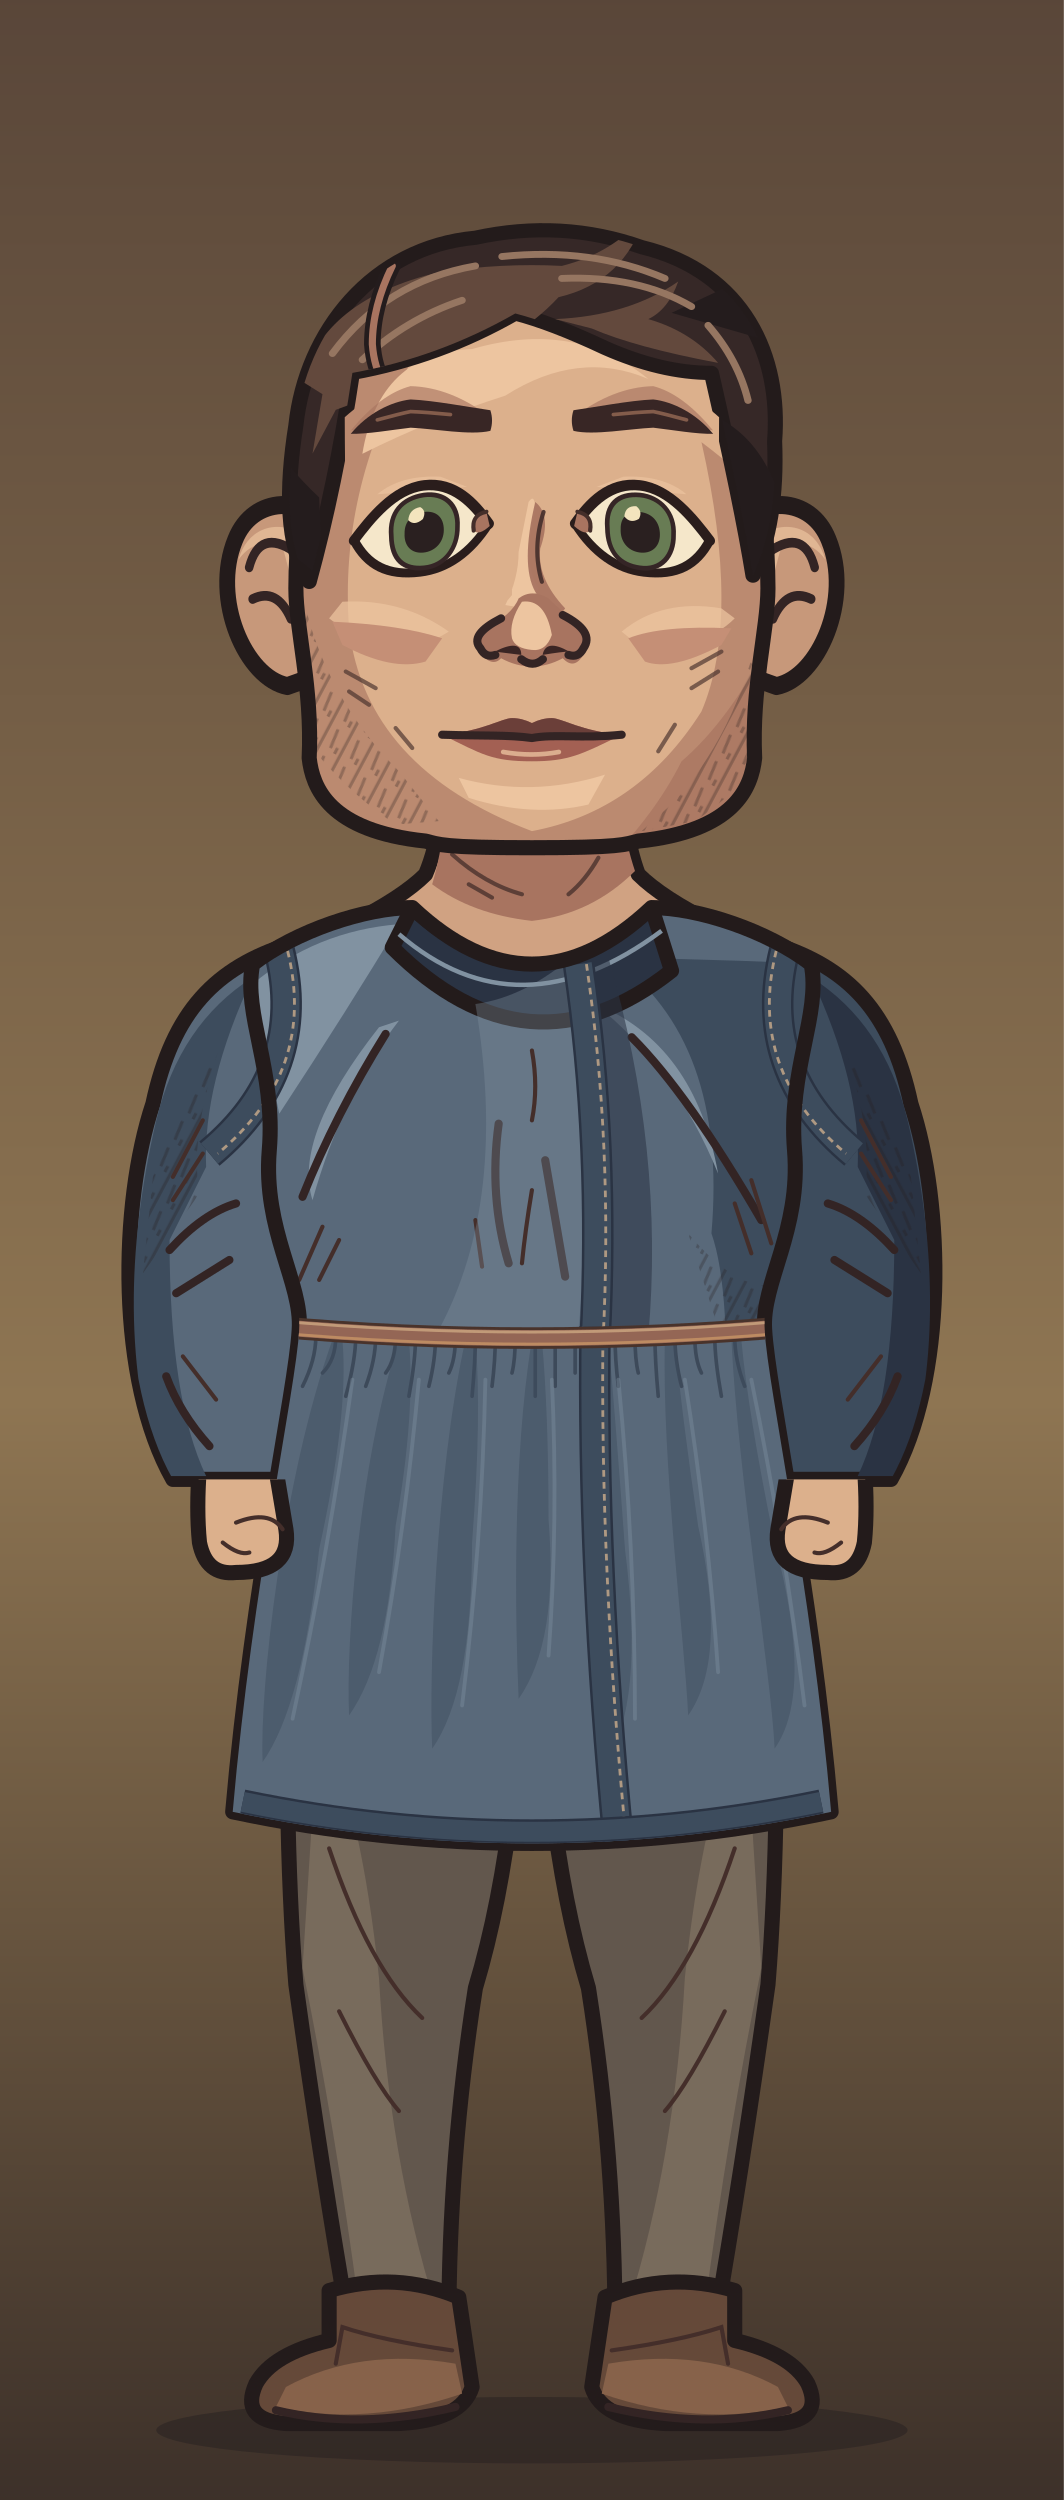
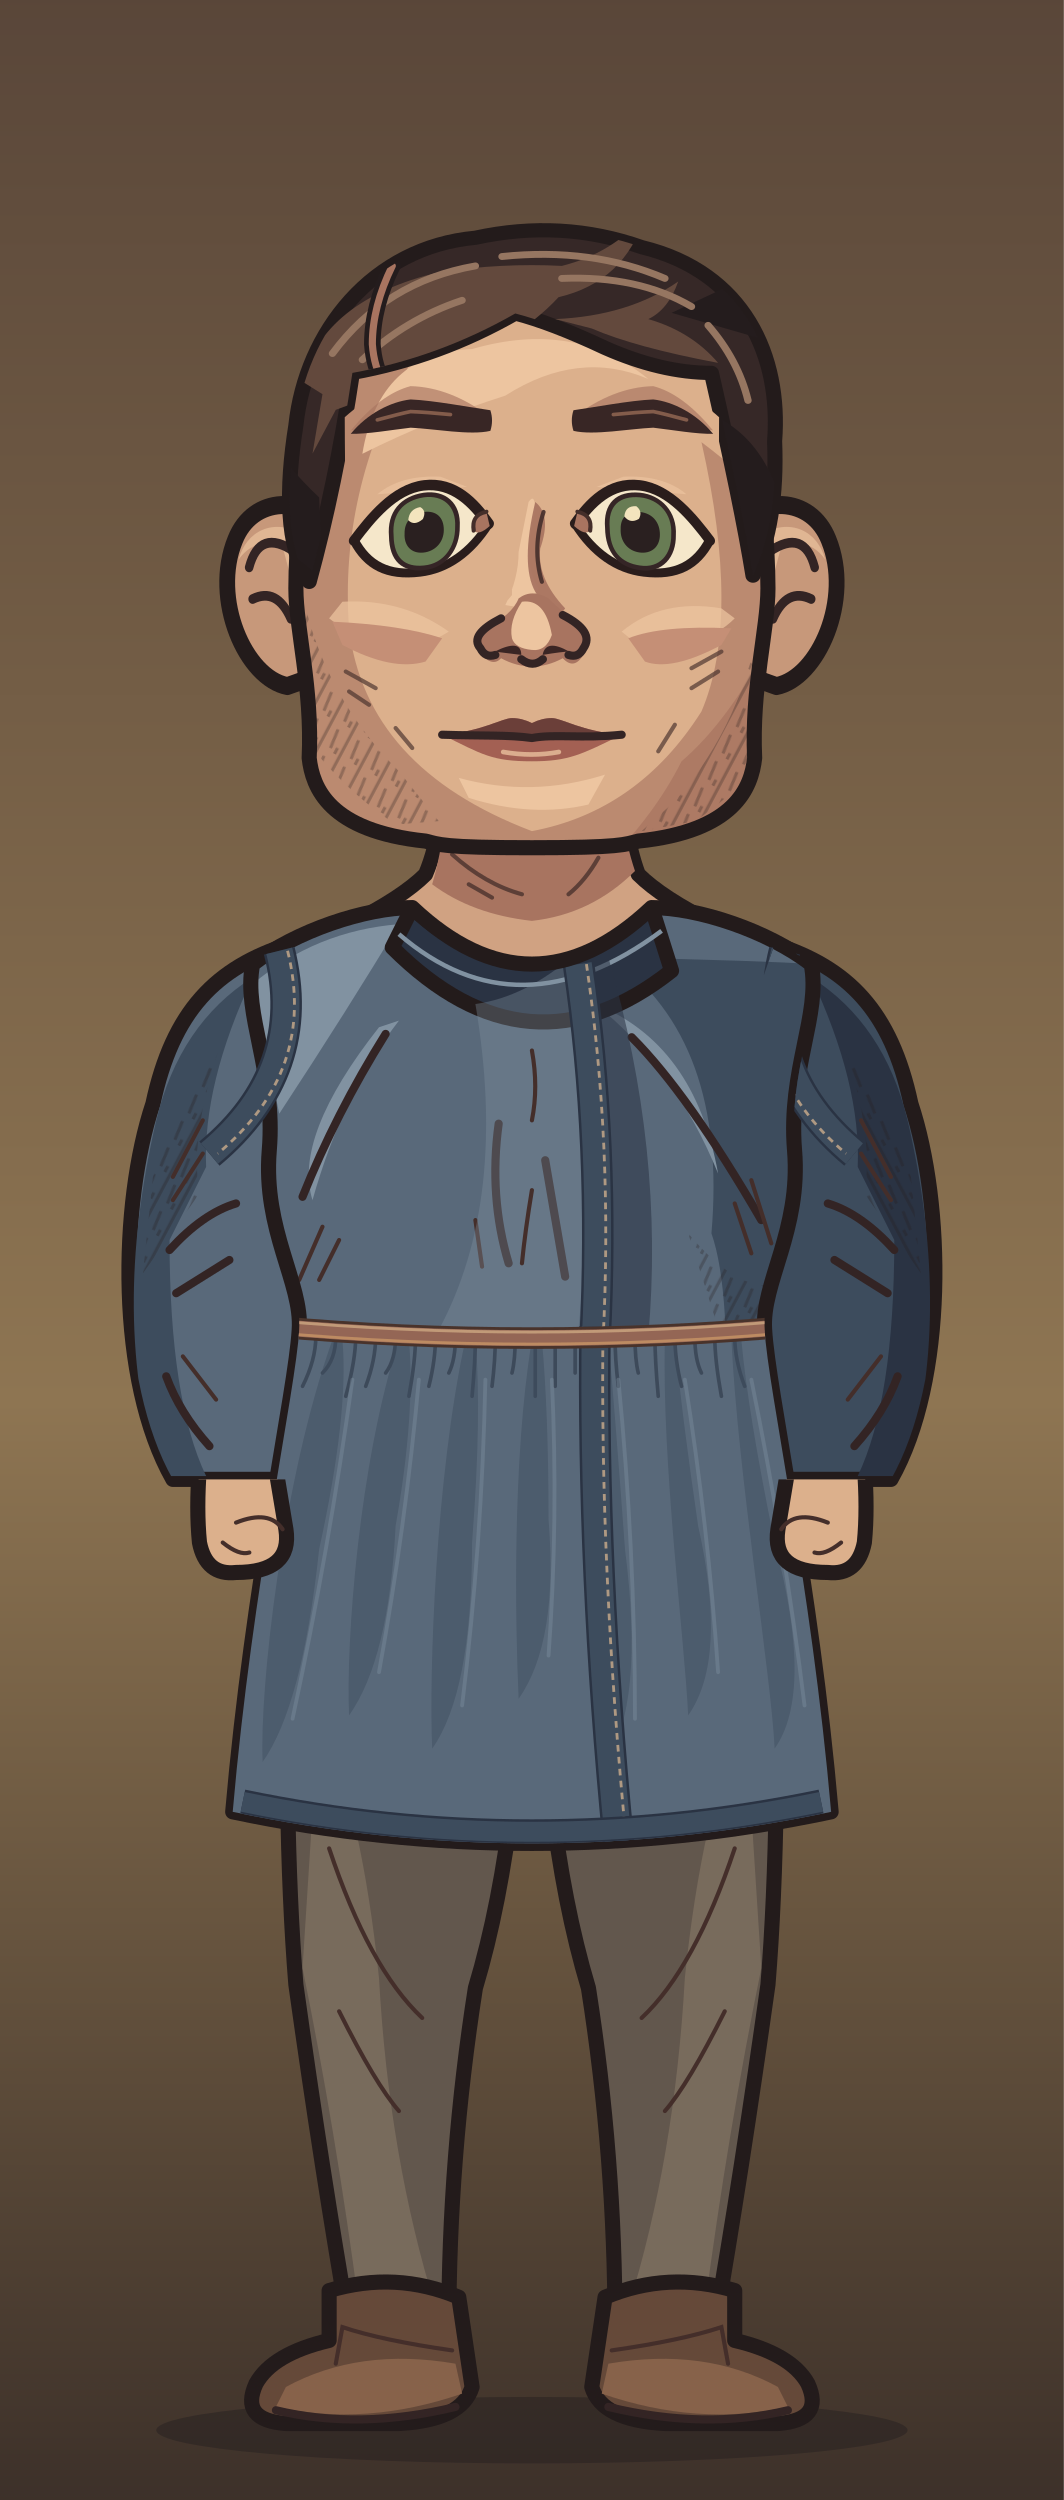
<svg xmlns="http://www.w3.org/2000/svg" xmlns:xlink="http://www.w3.org/1999/xlink" aria-labelledby="title" width="320" height="752" viewBox="0 0 320 752" role="img">
  <defs>
    <style>
      .edge {stroke:#231b1b;stroke-width:4.55;stroke-linecap:round;stroke-linejoin:round}
      .seam {fill:none;stroke:#332424;stroke-width:2.45;stroke-linecap:round;stroke-linejoin:round}
      .etch {fill:none;stroke:#442e2a;stroke-width:1.25;stroke-linecap:round}
      .hair-line {fill:none;stroke:#967661;stroke-width:1.45;stroke-linecap:round}
      .white {fill:#f5e7ca;stroke:#2a1d1c;stroke-width:2.65;stroke-linejoin:round}
      .label {fill:#efdfc1;font:600 20px Georgia,serif}
      .muted {fill:#b8aa96;font:13px 'Segoe UI',sans-serif}
      .section {fill:#dcbb8e;font:600 14px 'Segoe UI',sans-serif}
    </style>
    <linearGradient id="umber" x2="0" y2="1" gradientUnits="objectBoundingBox">
      <stop stop-color="#594639" />
      <stop offset=".56" stop-color="#8e7552" />
      <stop offset="1" stop-color="#3c3029" />
    </linearGradient>
    <linearGradient id="ash" x2="0" y2="1" gradientUnits="objectBoundingBox">
      <stop stop-color="#3b423d" />
      <stop offset=".56" stop-color="#7a7d67" />
      <stop offset="1" stop-color="#242b28" />
    </linearGradient>
    <linearGradient id="rose" x2="0" y2="1" gradientUnits="objectBoundingBox">
      <stop stop-color="#51404a" />
      <stop offset=".56" stop-color="#8a6972" />
      <stop offset="1" stop-color="#372c33" />
    </linearGradient>
    <pattern id="paper-grain" width="63" height="57" patternUnits="userSpaceOnUse">
      <path d="M1 16l2-1m21-4 5-2m16 7 6-1M12 32l3-1m16 11 4-1m20-14 4 1M4 51l5-1m41 0 9-2" fill="none" stroke="#231a1b" stroke-width=".85" opacity=".19" />
      <path d="M4 5l9-1m29 2 2-1M1 40l4-1m12 9 1-1m21-23 4-1m9 12 5-2" fill="none" stroke="#f0dbb5" stroke-width=".85" opacity=".23" />
      <path d="M16 19h.6m13-3h.7m28 6h.7m-39 15h.6m23 4h.6m-12 11h.7m29-39h.7" fill="none" stroke="#21191a" stroke-width="1.2" opacity=".28" stroke-linecap="round" />
    </pattern>
    <pattern id="ink-lines" width="7" height="9" patternUnits="userSpaceOnUse" patternTransform="rotate(28)">
      <path d="M1 -2V10m2.8-8 .6 6m1.9-1v5" stroke="#271d1d" stroke-width=".95" fill="none" opacity=".65" />
    </pattern>
    <radialGradient id="vignette" cx=".5" cy=".39" r=".72">
      <stop offset=".47" stop-color="#20191c" stop-opacity="0" />
      <stop offset="1" stop-color="#20191c" stop-opacity=".48" />
    </radialGradient>
    <g id="firs" fill="currentColor">
      <path d="M10 439Q15 379 12 300L9 220 15 146 15 54 19 80 21 147 28 230 25 326 29 439Z" />
      <path d="M17 169Q27 174 45 174L57 169 49 179 27 187 17 185                M18 194Q29 196 52 192L63 183 56 194 26 205 16 207                M15 225Q46 230 67 218L77 206 71 223 42 238 18 241                M17 252Q48 255 78 245L91 230 84 249 52 266 20 269                M14 282Q40 281 71 278L88 261 84 281 57 291 19 298                M19 312Q43 316 69 310L88 299 84 310 58 322 22 325" />
      <path d="M6 312 0 315V284L11 285M0 266 13 270V250L0 249M0 220 15 221 15 206 0 202                M0 180 16 181V167L0 165M0 141 15 150V138L0 133M0 112 17 127V118L0 104" />
      <path d="M64 440Q55 380 58 324L59 258 63 217 68 222 65 266 68 328 76 440Z                M63 291Q78 294 89 282L100 267 96 283 81 301 62 307                M63 323Q80 323 106 304L98 321 68 339                M63 316Q44 306 37 293L41 307 64 329Z" />
    </g>
    <g id="brambles" fill="none" stroke="currentColor" stroke-linecap="round" stroke-linejoin="round">
      <path stroke-width="3.8" d="M9 440Q13 401 21 380T26 333m-8 57Q39 375 43 352m-28 46Q6 377 0 376M41 440Q41 402 63 385m-20 44q26-6 39-30" />
      <path stroke-width="2" d="M23 364l14-13m-12 4-7-15m20 29 17-4m-15-1 1-11m13 49 2-17m2 14 18-5m-34 32q-12-10-17-10" />
    </g>
    <g id="night-scratches" fill="none" stroke="currentColor" stroke-width="1.2" stroke-linecap="round">
      <path d="M16 113q32-11 54-8m-30 9 16-3m184-40q19-4 44 1m-11 7 19 4                M24 335q33-3 68-16m-44 16 26-4m164-9q31 5 60-3m-39 8 38-3                M27 391q22-6 52-5m168 14q28-8 57-8m-40 11 24-4                M55 178l18-6m177 36 17 3m-12-4 17-1" />
    </g>
    <g id="shirt-setting">
      <rect width="320" height="440" fill="url(#umber)" />
      <path d="M50 217q24 8 64 1l-15 7-56 6m176-90q39-13 70-5l-26 4 28 2-64 6" fill="#856c54" opacity=".5" />
      <use xlink:href="#firs" style="color:#342827" opacity=".52" transform="translate(-26 8)" />
      <use xlink:href="#firs" style="color:#413128" opacity=".58" transform="translate(340 101) scale(-1 .81)" />
      <use xlink:href="#night-scratches" style="color:#dfbb87" opacity=".28" />
      <use xlink:href="#brambles" style="color:#291f22" opacity=".71" />
      <rect width="320" height="440" fill="url(#vignette)" />
      <rect width="320" height="440" fill="url(#paper-grain)" />
    </g>
    <g id="armor-setting">
      <rect width="320" height="440" fill="url(#ash)" />
      <path d="M42 173q49-4 68 3l-43 6 25 3-49 4m151 35q47 10 104-6l-26 14-62 8Z" fill="#707764" opacity=".48" />
      <use xlink:href="#firs" style="color:#27312c" opacity=".64" transform="translate(-36 30)" />
      <use xlink:href="#firs" style="color:#303833" opacity=".75" transform="translate(324 45) scale(-.86 1.03)" />
      <use xlink:href="#brambles" style="color:#252a27" opacity=".62" transform="translate(319 10) scale(-1 1)" />
      <use xlink:href="#night-scratches" style="color:#d8d8a9" opacity=".28" transform="translate(-2 21)" />
      <rect width="320" height="440" fill="url(#vignette)" />
      <rect width="320" height="440" fill="url(#paper-grain)" />
    </g>
    <g id="woman-setting">
      <rect width="320" height="440" fill="url(#rose)" />
      <path d="M44 235q40-4 76-1l-20 6-36 2 19 3-44 5m183-50q35 3 60-3l-24 9-31 2" fill="#775d65" opacity=".6" />
      <use xlink:href="#firs" style="color:#3b2b34" opacity=".58" transform="translate(-20 84) scale(.86 .91)" />
      <use xlink:href="#firs" style="color:#3d2e39" opacity=".68" transform="translate(327 54) scale(-.85 .98)" />
      <path d="M300 440q-2-82-6-173l-9-103 7-35 12 42 9 98 7 171Z                M294 195q-10-18-25-24l-15-1 13-4 11 2 18 15                M285 162q-13-22-34-27l-7 4 7-11 17 4 20 17                M303 242q-18-23-36-27l-13 3 15-9 11 2 21 15" fill="#3a2b33" opacity=".64" />
      <use xlink:href="#brambles" style="color:#2d2229" opacity=".8" transform="translate(12 6)" />
      <use xlink:href="#night-scratches" style="color:#e1b8a8" opacity=".28" transform="translate(0 7)" />
      <rect width="320" height="440" fill="url(#vignette)" />
      <rect width="320" height="440" fill="url(#paper-grain)" />
    </g>
    <pattern id="mail-rings" width="14" height="13" patternUnits="userSpaceOnUse" patternTransform="rotate(-7)">
      <path d="M-1 2q3-3 6 0 1 3-2 5Q0 8-1 5M6 2q3-3 6 0 1 3-2 5Q7 8 6 5M3 8q3-3 6 0 1 3-2 5-3 1-4-2M10 8q3-3 6 0" fill="none" stroke="#2d2c28" stroke-width="1.6" stroke-linecap="round" />
      <path d="M-.5 4q1.5-2 3-1m5 1q1.4-2 3-1M4 10q1.5-2 3-1m4 1q1.4-2 3-1" fill="none" stroke="#9a9b87" stroke-width="1.12" opacity=".78" stroke-linecap="round" />
    </pattern>
    <pattern id="armor-plates" width="47" height="24" patternUnits="userSpaceOnUse" patternTransform="translate(4 4) rotate(2)">
      <path d="M1 0l21 .7 1 18-3 3-17-1-1-4Zm24 1 19-1 2 15-3 7-19-2Z" fill="#85867a" stroke="#352e2a" stroke-width="1.75" stroke-linejoin="round" />
      <path d="M2 2l18 .2-.2 4L5 7 4 17Zm24 0 16-1 1 4-14 2-3 10Z" fill="#a9a58d" />
      <path d="M19 4l4 14-3 3-16-1 13-4Zm22 2 4 10-2 5-17-1 13-4Z" fill="#62655f" />
      <path d="M7 7l1-.5m6 12 3-2m16-7 5-1m-7 5 4-2" fill="none" stroke="#d0c0a0" stroke-width=".9" opacity=".76" />
      <path d="M6 12q2-2 2.7 1-1 2.2-2.7.5Zm12 1q1.8-2 2.4.6-1 2.6-2.5.8Zm11 1q1-2.2 2.8-1-.2 2.9-2.8 2.1Zm12-2q2.2-1.4 2.3.8-1 2.3-2.3.5Z" fill="#3c342d" />
    </pattern>
    <clipPath id="portrait-frame">
      <rect width="320" height="752" />
    </clipPath>
    <clipPath id="wardrobe-torso-mask">
      <path d="M124 273 C110 273 89 280 76 290 C73 305 83 322 81 346 C79 370 91 386 90 400 C89 418 76 476 70 545 Q160 564 250 545 C244 476 231 418 230 400 C229 386 241 370 239 346 C237 322 247 305 244 290 C231 280 210 273 196 273 Q160 307 124 273Z" />
    </clipPath>
    <clipPath id="wardrobe-sleeve-mask">
      <path d="M87 284C65 291 52 304 46 332C36 362 35 415 52 445H90Q111 406 105 336Z" />
    </clipPath>
+     <clipPath id="wardrobe-outer-mask">
+       <path d="M124 273 C110 273 89 280 76 290 C73 305 83 322 81 346 C79 370 91 386 90 400 C89 418 76 476 70 545 Q160 564 250 545 C244 476 231 418 230 400 C229 386 241 370 239 346 C237 322 247 305 244 290 C231 280 210 273 196 273 Q160 307 124 273Z" />
+       <path d="M87 284C65 291 52 304 46 332C36 362 35 415 52 445H90Q111 406 105 336Z" />
+       <path d="M87 284C65 291 52 304 46 332C36 362 35 415 52 445H90Q111 406 105 336Z" transform="translate(320 0) scale(-1 1)" />
+     </clipPath>
    <clipPath id="face-shape-clip">
      <path d="M 160 80 C 196 80 224 97 228 128 C 229 143 231 164 231 177 C 231 189 226 207 227 228 C 226 237 221 250 192 253 C 188 254 187 255 160 255 C 133 255 132 254 128 253 C 99 250 94 237 93 228 C 94 207 89 189 89 177 C 89 164 91 143 92 128 C 96 97 124 80 160 80 Z" />
    </clipPath>
    <clipPath id="face-features-eye-left">
      <path d="M-21 0 C-16 -6 -9 -14 0 -14 C9 -14 15 -7 19.5 0 C14 8 7 12 -1 12 C-11 12 -17 8 -21 0Z" />
    </clipPath>
    <clipPath id="face-features-eye-right">
      <path d="M-21 0 C-16 -6 -9 -14 0 -14 C9 -14 15 -7 19.5 0 C14 8 7 12 -1 12 C-11 12 -17 8 -21 0Z" />
    </clipPath>
    <clipPath id="face-features-nose-bridge">
      <path d="M154 144H167V179L172 185V187H149V185L154 179Z" />
    </clipPath>
    <mask id="hair-face-opening" maskUnits="userSpaceOnUse" x="0" y="0" width="320" height="440">
      <rect fill="white" x="0" y="0" width="320" height="440" />
      <g clip-path="url(#face-shape-clip)">
        <path d="M103.7 125.5C110.5 119.397 117.5 115.85 123.5 115.15C130.5 115.45 141.5 117.55 149 118.397Q160 126.397 171 118.397C178.5 117.55 189.5 115.45 196.5 115.15C202.5 115.85 209.5 119.397 216.3 125.5C216.3 134.5 216.1 143 216.1 160C216.1 169 226 175 226 184V300H94V184C94 175 103.9 169 103.9 160C103.9 143 103.7 134.5 103.7 125.5Z" fill="black" />
      </g>
    </mask>
    <clipPath id="hair-crown-clip">
      <path d="M93 176C86 165 86 146 89 126C92 96 112 69 143 66Q169 60 193 69C224 77 235 104 233 131Q234 157 226.5 174Q223 151 214 109.2Q199 109.2 182 101.2 Q166 93.2 155 90.2 Q132 104.2 106 109.2Q101 145 93 176Z" />
    </clipPath>
    <clipPath id="full-costume-hands-clip">
      <rect x="0" y="445" width="320" height="307" />
    </clipPath>
  </defs>
  <g data-part="full-costume">
    <rect width="320" height="752" fill="url(#umber)" />
    <ellipse cx="160" cy="731" rx="113" ry="10" fill="#261f20" opacity=".5" />
    <g>
      <path d="M87 469 L158 469 Q158 548 143 598 Q135 649 135 700 H105 Q97 654 89 597 Q85 548 87 469Z" fill="#62574d" class="edge" />
      <path d="M96 514 Q109 546 114 595 Q117 649 131 694 H108Q101 641 91 592Z" fill="#8c7c69" opacity=".53" />
      <path d="M99 556Q111 592 127 607 M102 605Q113 627 120 635" class="etch" />
      <g transform="translate(0 0)">
        <path d="M99 689Q119 683 138 691L142 718Q139 728 120 729H86Q72 728 77 717Q82 708 99 704Z" fill="#654939" class="edge" />
        <path d="M86 718Q108 706 137 711L139 720Q110 730 83 724Z" fill="#87624a" />
        <path d="M101 711L103 700Q115 704 136 707" class="etch" />
        <path d="M83 725Q108 731 137 724" class="seam" />
      </g>
    </g>
    <g transform="translate(320 0) scale(-1 1)">
      <path d="M87 469 L158 469 Q158 548 143 598 Q135 649 135 700 H105 Q97 654 89 597 Q85 548 87 469Z" fill="#62574d" class="edge" />
      <path d="M96 514 Q109 546 114 595 Q117 649 131 694 H108Q101 641 91 592Z" fill="#8c7c69" opacity=".53" />
      <path d="M99 556Q111 592 127 607 M102 605Q113 627 120 635" class="etch" />
      <g transform="translate(0 0)">
        <path d="M99 689Q119 683 138 691L142 718Q139 728 120 729H86Q72 728 77 717Q82 708 99 704Z" fill="#654939" class="edge" />
        <path d="M86 718Q108 706 137 711L139 720Q110 730 83 724Z" fill="#87624a" />
        <path d="M101 711L103 700Q115 704 136 707" class="etch" />
        <path d="M83 725Q108 731 137 724" class="seam" />
      </g>
    </g>
  </g>
  <g clip-path="url(#portrait-frame)">
    <g data-part="neck">
      <g id="face-shape-neck">
        <path d="M 135 219 Q 134 249 128 263 Q 121 270 105 278 L 122 301 198 301 215 278 Q 199 270 192 263 Q 187 250 185 219 Z" fill="#d0a282" class="edge" />
        <path d="M 135 224 185 224 Q 186 247 191 262 Q 178 275 160 277 Q 142 275 130 266 Q 135 249 135 224 Z" fill="#a87460" />
        <path d="M 136 257 q 10 9 21 12 m -16 -3 7 4 m 32 -12 q -4 7 -9 11" class="etch" opacity=".75" />
      </g>
    </g>
    <g id="wardrobe-outfit-izyaslav_kaftan" data-outfit="izyaslav_kaftan">
      <path d="M87 284C65 291 52 304 46 332C36 362 35 415 52 445H90Q111 406 105 336Z" fill="#59697a" class="edge" data-part="sleeve-outline" data-side="left" />
      <g data-part="sleeve-left" clip-path="url(#wardrobe-sleeve-mask)">
        <path d="M47 337 Q54 308 76 294 Q61 326 62 351 L51 373 Q51 421 62 444 H48 Q33 397 47 337Z" fill="#3d4c5d" />
        <path d="M46 354 Q57 326 66 315 Q57 342 60 359 L43 383Z" fill="url(#ink-lines)" opacity=".44" />
        <path d="M51 376 q10 -11 20 -14 m-18 27 16 -10 M50 414 q4 11 13 21" class="seam" />
        <path d="M52 354 l9 -17 m-9 24 9 -14 m-6 61 10 13" class="etch" />
-         <g data-part="kaftan-cotton-edging">
-           <path d="M84 286 Q93 322 63 347" fill="none" stroke="#2a3343" stroke-width="9.5" />
-           <path d="M84 286 Q93 322 63 347" fill="none" stroke="#3d4c5d" stroke-width="8" />
-           <path d="M84 286 Q93 322 63 347" fill="none" stroke="#af9982" stroke-width="0.85" stroke-dasharray="2 1.6" transform="translate(2.5 0)" data-material-surface="fixed" />
-         </g>
      </g>
      <g transform="translate(320 0) scale(-1 1)">
        <path d="M87 284C65 291 52 304 46 332C36 362 35 415 52 445H90Q111 406 105 336Z" fill="#3d4c5d" class="edge" data-part="sleeve-outline" data-side="right" />
        <g data-part="sleeve-right" clip-path="url(#wardrobe-sleeve-mask)">
          <path d="M47 337 Q54 308 76 294 Q61 326 62 351 L51 373 Q51 421 62 444 H48 Q33 397 47 337Z" fill="#2a3343" />
          <path d="M46 354 Q57 326 66 315 Q57 342 60 359 L43 383Z" fill="url(#ink-lines)" opacity=".44" />
          <path d="M51 376 q10 -11 20 -14 m-18 27 16 -10 M50 414 q4 11 13 21" class="seam" />
          <path d="M52 354 l9 -17 m-9 24 9 -14 m-6 61 10 13" class="etch" />
-           <g data-part="kaftan-cotton-edging">
-             <path d="M84 286 Q93 322 63 347" fill="none" stroke="#2a3343" stroke-width="9.5" />
-             <path d="M84 286 Q93 322 63 347" fill="none" stroke="#3d4c5d" stroke-width="8" />
-             <path d="M84 286 Q93 322 63 347" fill="none" stroke="#af9982" stroke-width="0.85" stroke-dasharray="2 1.6" transform="translate(2.5 0)" data-material-surface="fixed" />
-           </g>
        </g>
      </g>
      <path d="M124 273 C110 273 89 280 76 290 C73 305 83 322 81 346 C79 370 91 386 90 400 C89 418 76 476 70 545 Q160 564 250 545 C244 476 231 418 230 400 C229 386 241 370 239 346 C237 322 247 305 244 290 C231 280 210 273 196 273 Q160 307 124 273Z" fill="#59697a" />
      <g data-part="torso" clip-path="url(#wardrobe-torso-mask)">
        <path d="M76 296 Q95 280 120 278 Q105 303 84 335Z" fill="#8192a1" />
        <path d="M184 288 Q231 289 244 290 L255 555 H206 Q226 405 214 371 Q219 313 184 288Z" fill="#3d4c5d" />
        <path d="M77 344 Q87 359 83 381 L68 402 L60 359Z" fill="#3d4c5d" />
        <path d="M207 371 Q223 390 235 386 L234 416 L220 412Z" fill="url(#ink-lines)" opacity=".42" />
        <path d="M120 307 Q103 329 94 361 Q88 342 114 309Z M179 302 Q209 314 216 353 Q203 321 179 302Z" fill="#8192a1" />
        <path d="M133 412Q124 460 119 540Q106 525 133 412Z M174 418Q185 444 194 542Q180 529 174 418Z" fill="#8192a1" opacity=".68" />
        <path d="M134 423Q126 480 119 533 M158 447Q157 490 151 535" class="etch" />
        <path d="M75 538Q160 557 245 538" class="seam" />
        <path d="M116 311 Q101 335 91 360 M190 312 Q207 329 229 367 M150 338 q-3 22 3 42 m11 -31 6 35 M184 420q5 12 6 24" class="seam" />
        <path d="M97 369 l-7 16 m12 -12 -6 12 M226 355 l6 19 m-11 -12 5 15 M143 367 l2 14 m65 44 4 13" class="etch" />
-         <g data-part="kaftan-cotton-edging">
-           <path d="M84 286 Q93 322 63 347" fill="none" stroke="#2a3343" stroke-width="9.5" />
-           <path d="M84 286 Q93 322 63 347" fill="none" stroke="#3d4c5d" stroke-width="8" />
-           <path d="M84 286 Q93 322 63 347" fill="none" stroke="#af9982" stroke-width="0.85" stroke-dasharray="2 1.6" transform="translate(2.5 0)" data-material-surface="fixed" />
-         </g>
-         <g transform="translate(320 0) scale(-1 1)">
-           <g data-part="kaftan-cotton-edging">
-             <path d="M84 286 Q93 322 63 347" fill="none" stroke="#2a3343" stroke-width="9.5" />
-             <path d="M84 286 Q93 322 63 347" fill="none" stroke="#3d4c5d" stroke-width="8" />
-             <path d="M84 286 Q93 322 63 347" fill="none" stroke="#af9982" stroke-width="0.85" stroke-dasharray="2 1.6" transform="translate(2.5 0)" data-material-surface="fixed" />
-           </g>
-         </g>
        <path d="M124 273 Q157 304 196 273 L202 292 Q159 326 118 285Z" fill="#2a3343" class="edge" />
        <path d="M120 281 Q156 312 199 280" fill="none" stroke="#8192a1" stroke-width="1.35" />
        <path d="M143 302 Q158 300 173 287 Q180 337 174 400 H132 Q153 361 143 302Z" fill="#8192a1" opacity=".34" />
        <path d="M172 290 Q185 337 183 373 L181 402 H195 Q200 346 183 288Z" fill="#2a3343" opacity=".56" />
        <g data-part="kaftan-cotton-edging">
          <path d="M174 290 Q182 344 179 403" fill="none" stroke="#2a3343" stroke-width="9.5" />
          <path d="M174 290 Q182 344 179 403" fill="none" stroke="#3d4c5d" stroke-width="8" />
          <path d="M174 290 Q182 344 179 403" fill="none" stroke="#af9982" stroke-width="0.85" stroke-dasharray="2 1.6" transform="translate(2.4 0)" data-material-surface="fixed" />
        </g>
        <path d="M160 316 Q162 327 160 337 M160 358 Q158 370 157 380" class="etch" />
      </g>
      <path d="M124 273 C110 273 89 280 76 290 C73 305 83 322 81 346 C79 370 91 386 90 400 C89 418 76 476 70 545 Q160 564 250 545 C244 476 231 418 230 400 C229 386 241 370 239 346 C237 322 247 305 244 290 C231 280 210 273 196 273 Q160 307 124 273Z" fill="none" class="edge" />
      <g data-part="waist-seam" clip-path="url(#wardrobe-torso-mask)">
        <g data-part="kaftan-gathers">
          <path d="M48 398 Q160 405 272 398 V557 H48Z" fill="#59697a" />
          <path d="M95 402 Q95 409 91 417" fill="none" stroke="#2a3343" stroke-width="1.1" stroke-linecap="round" opacity=".58" />
          <path d="M101 402 Q101 409 97 413" fill="none" stroke="#2a3343" stroke-width="1.1" stroke-linecap="round" opacity=".58" />
          <path d="M107 402 Q107 409 104 420" fill="none" stroke="#2a3343" stroke-width="1.1" stroke-linecap="round" opacity=".58" />
          <path d="M113 402 Q113 409 110 417" fill="none" stroke="#2a3343" stroke-width="1.1" stroke-linecap="round" opacity=".58" />
          <path d="M119 402 Q119 409 116 413" fill="none" stroke="#2a3343" stroke-width="1.1" stroke-linecap="round" opacity=".58" />
          <path d="M125 402 Q125 409 123 420" fill="none" stroke="#2a3343" stroke-width="1.1" stroke-linecap="round" opacity=".58" />
          <path d="M131 402 Q131 409 129 417" fill="none" stroke="#2a3343" stroke-width="1.1" stroke-linecap="round" opacity=".58" />
          <path d="M137 402 Q137 409 135 413" fill="none" stroke="#2a3343" stroke-width="1.1" stroke-linecap="round" opacity=".58" />
          <path d="M143 402 Q143 409 142 420" fill="none" stroke="#2a3343" stroke-width="1.1" stroke-linecap="round" opacity=".58" />
          <path d="M149 402 Q149 409 148 417" fill="none" stroke="#2a3343" stroke-width="1.1" stroke-linecap="round" opacity=".58" />
          <path d="M155 402 Q155 409 154 413" fill="none" stroke="#2a3343" stroke-width="1.1" stroke-linecap="round" opacity=".58" />
          <path d="M161 402 Q161 409 161 420" fill="none" stroke="#2a3343" stroke-width="1.1" stroke-linecap="round" opacity=".58" />
          <path d="M167 402 Q167 409 167 417" fill="none" stroke="#2a3343" stroke-width="1.1" stroke-linecap="round" opacity=".58" />
          <path d="M173 402 Q173 409 173 413" fill="none" stroke="#2a3343" stroke-width="1.1" stroke-linecap="round" opacity=".58" />
          <path d="M179 402 Q179 409 180 420" fill="none" stroke="#2a3343" stroke-width="1.1" stroke-linecap="round" opacity=".58" />
          <path d="M185 402 Q185 409 186 417" fill="none" stroke="#2a3343" stroke-width="1.1" stroke-linecap="round" opacity=".58" />
          <path d="M191 402 Q191 409 192 413" fill="none" stroke="#2a3343" stroke-width="1.1" stroke-linecap="round" opacity=".58" />
          <path d="M197 402 Q197 409 198 420" fill="none" stroke="#2a3343" stroke-width="1.1" stroke-linecap="round" opacity=".58" />
          <path d="M203 402 Q203 409 205 417" fill="none" stroke="#2a3343" stroke-width="1.1" stroke-linecap="round" opacity=".58" />
          <path d="M209 402 Q209 409 211 413" fill="none" stroke="#2a3343" stroke-width="1.1" stroke-linecap="round" opacity=".58" />
          <path d="M215 402 Q215 409 217 420" fill="none" stroke="#2a3343" stroke-width="1.1" stroke-linecap="round" opacity=".58" />
          <path d="M221 402 Q221 409 224 417" fill="none" stroke="#2a3343" stroke-width="1.1" stroke-linecap="round" opacity=".58" />
          <path d="M100 403 C85 445 78 508 79 530 Q91 513 96 466 Q105 425 103 403Z" fill="#3d4c5d" opacity=".46" />
          <path d="M106 415 Q99 466 88 517" fill="none" stroke="#8192a1" stroke-width="1.15" stroke-linecap="round" opacity=".39" />
          <path d="M120 403 C108 440 104 494 105 516 Q117 499 119 459 Q125 425 123 403Z" fill="#3d4c5d" opacity=".46" />
          <path d="M126 415 Q122 459 114 503" fill="none" stroke="#8192a1" stroke-width="1.15" stroke-linecap="round" opacity=".39" />
          <path d="M140 403 C131 444 129 504 130 526 Q142 509 142 464 Q145 425 143 403Z" fill="#3d4c5d" opacity=".46" />
          <path d="M146 415 Q145 464 139 513" fill="none" stroke="#8192a1" stroke-width="1.15" stroke-linecap="round" opacity=".39" />
          <path d="M160 403 C154 439 155 489 156 511 Q168 494 165 457 Q165 425 163 403Z" fill="#3d4c5d" opacity=".46" />
          <path d="M166 415 Q168 457 165 498" fill="none" stroke="#8192a1" stroke-width="1.15" stroke-linecap="round" opacity=".39" />
          <path d="M180 403 C177 445 181 508 182 530 Q194 513 188 466 Q185 425 183 403Z" fill="#3d4c5d" opacity=".46" />
          <path d="M186 415 Q191 466 191 517" fill="none" stroke="#8192a1" stroke-width="1.15" stroke-linecap="round" opacity=".39" />
          <path d="M200 403 C199 440 206 494 207 516 Q219 499 210 459 Q205 425 203 403Z" fill="#3d4c5d" opacity=".46" />
          <path d="M206 415 Q213 459 216 503" fill="none" stroke="#8192a1" stroke-width="1.15" stroke-linecap="round" opacity=".39" />
          <path d="M220 403 C222 444 232 504 233 526 Q245 509 233 464 Q225 425 223 403Z" fill="#3d4c5d" opacity=".46" />
          <path d="M226 415 Q236 464 242 513" fill="none" stroke="#8192a1" stroke-width="1.15" stroke-linecap="round" opacity=".39" />
          <g data-part="kaftan-cotton-edging">
            <path d="M179 399 Q178 472 186 554" fill="none" stroke="#2a3343" stroke-width="9.5" />
            <path d="M179 399 Q178 472 186 554" fill="none" stroke="#3d4c5d" stroke-width="8" />
            <path d="M179 399 Q178 472 186 554" fill="none" stroke="#af9982" stroke-width="0.85" stroke-dasharray="2 1.6" transform="translate(2.4 0)" data-material-surface="fixed" />
          </g>
          <g data-part="kaftan-cotton-edging">
            <path d="M73 542 Q160 560 247 542" fill="none" stroke="#2a3343" stroke-width="7.5" />
            <path d="M73 542 Q160 560 247 542" fill="none" stroke="#3d4c5d" stroke-width="6" />
          </g>
        </g>
        <g data-part="kaftan-samite" data-material-surface="fixed">
          <path d="M82 399 Q160 406 238 399" fill="none" stroke="#49332b" stroke-width="6.5" />
          <path d="M82 399 Q160 406 238 399" fill="none" stroke="#946655" stroke-width="4.8" />
          <path d="M82 399 Q160 406 238 399" fill="none" stroke="#c19a78" stroke-width="0.85" transform="translate(0 -1.8)" />
          <path d="M82 399 Q160 406 238 399" fill="none" stroke="#bd8b62" stroke-width="0.85" transform="translate(0 1.8)" />
        </g>
      </g>
+       <g clip-path="url(#wardrobe-outer-mask)">
+         <g data-part="kaftan-sleeve-trim">
+           <g transform="translate(320 0) scale(-1 1)">
+             <g data-part="kaftan-cotton-edging">
+               <path d="M84 286 Q93 322 63 347" fill="none" stroke="#2a3343" stroke-width="9.5" />
+               <path d="M84 286 Q93 322 63 347" fill="none" stroke="#3d4c5d" stroke-width="8" />
+               <path d="M84 286 Q93 322 63 347" fill="none" stroke="#af9982" stroke-width="0.85" stroke-dasharray="2 1.6" transform="translate(2.5 0)" data-material-surface="fixed" />
+             </g>
+           </g>
+           <g data-part="kaftan-cotton-edging">
+             <path d="M84 286 Q93 322 63 347" fill="none" stroke="#2a3343" stroke-width="9.5" />
+             <path d="M84 286 Q93 322 63 347" fill="none" stroke="#3d4c5d" stroke-width="8" />
+             <path d="M84 286 Q93 322 63 347" fill="none" stroke="#af9982" stroke-width="0.85" stroke-dasharray="2 1.6" transform="translate(2.5 0)" data-material-surface="fixed" />
+           </g>
+         </g>
+       </g>
    </g>
    <g id="face-shape">
      <g id="face-shape-ears">
        <g transform="translate(99 179) scale(-1.046 1.19)">
          <path d="M -4 -15 C 7 -26 22 -25 27 -14 C 34 1 24 21 12 23 L -4 18 Z" fill="#c7987a" class="edge" />
          <path d="M 7 -15 C 16 -20 24 -16 26 -9 C 22 -14 16 -14 13 -11 L 10 -1 Z" fill="#edc5a0" opacity=".66" />
          <path d="M 23 -7 Q 20 -17 10 -11 L 7 2 M 22 1 Q 15 -2 11 6" class="seam" />
        </g>
        <g transform="translate(221 179) scale(1.046 1.19)">
          <path d="M -4 -15 C 7 -26 22 -25 27 -14 C 34 1 24 21 12 23 L -4 18 Z" fill="#c7987a" class="edge" />
          <path d="M 7 -15 C 16 -20 24 -16 26 -9 C 22 -14 16 -14 13 -11 L 10 -1 Z" fill="#edc5a0" opacity=".66" />
          <path d="M 23 -7 Q 20 -17 10 -11 L 7 2 M 22 1 Q 15 -2 11 6" class="seam" />
        </g>
      </g>
      <path d="M 160 80 C 196 80 224 97 228 128 C 229 143 231 164 231 177 C 231 189 226 207 227 228 C 226 237 221 250 192 253 C 188 254 187 255 160 255 C 133 255 132 254 128 253 C 99 250 94 237 93 228 C 94 207 89 189 89 177 C 89 164 91 143 92 128 C 96 97 124 80 160 80 Z" fill="#dcb08c" />
      <g clip-path="url(#face-shape-clip)">
        <path d="M 70 141 Q 104 91 123 110 Q 102 148 105 189 Q 110 231 160 250 Q 192 244 211 214 Q 223 186 211 133 Q 235 151 250 174 L 250 265 70 265 Z" fill="#bb8a70" />
        <path d="M 205 229 Q 219 217 231 194 L 242 245 182 260 Q 197 245 205 229 Z" fill="#a87460" opacity=".74" />
        <path d="M 109 136.5 Q 114 106 142 105 Q 173 96 195 114 Q 174 105 152 119 Q 130 126 109 136.5 Z" fill="#edc5a0" />
        <g transform="translate(160 0) scale(-1 1)">
          <path d="M 25 190 Q 39 180 57 181 L 61 186 Q 51 194 32 194 Z" fill="#edc5a0" opacity=".72" />
          <path d="M 27 192 Q 39 188 60 187 L 57 194 Q 42 202 32 199 Z" fill="#c58f76" />
        </g>
        <g transform="translate(160 0) scale(1 1)">
          <path d="M 27 190 Q 39 180 57 183 L 61 186 Q 51 196 32 194 Z" fill="#edc5a0" opacity=".72" />
          <path d="M 29 192 Q 39 188 60 189 L 57 194 Q 42 202 34 199 Z" fill="#c58f76" />
        </g>
        <path d="M 92 183 Q 99 211 120 232 L 132 247 119 248 Q 98 234 85 212 Z M 229 184 Q 224 217 203 241 L 193 250 209 247 Q 230 233 240 211 Z" fill="url(#ink-lines)" opacity=".42" />
        <path d="M 138 234 Q 160 240 182 233 L 177 242 Q 160 246 141 240 Z" fill="#edc5a0" />
        <path d="M 104 202 l 9 5 m -8 1 6 4 m 97 -11 9 -5 m -9 11 8 -5 m -97 17 5 6 m 74 1 5 -8" class="etch" opacity=".65" />
      </g>
      <path d="M 160 80 C 196 80 224 97 228 128 C 229 143 231 164 231 177 C 231 189 226 207 227 228 C 226 237 221 250 192 253 C 188 254 187 255 160 255 C 133 255 132 254 128 253 C 99 250 94 237 93 228 C 94 207 89 189 89 177 C 89 164 91 143 92 128 C 96 97 124 80 160 80 Z" fill="none" class="edge" />
    </g>
    <g clip-path="url(#face-shape-clip)">
      <g data-part="eyes">
        <g transform="matrix(1 -0.12 0 1 127.5 160)">
          <path d="M-14 -13 Q-7 -18 5 -16 L13 -12" fill="#edc5a0" opacity=".65" />
          <path d="M-21 0 C-16 -6 -9 -14 0 -14 C9 -14 15 -7 19.5 0 C14 8 7 12 -1 12 C-11 12 -17 8 -21 0Z" class="white" />
          <g clip-path="url(#face-features-eye-left)">
            <g transform="translate(0 0) scale(1 1)">
              <path d="M-9.8 0 C-10.4 -7 -6.6 -10.9 0 -11.1 C6.1 -11.2 10.5 -7 10.1 -.3 C10.2 5.9 6.4 11 0 10.8 C-6.1 10.7 -9.7 7.2 -9.8 0Z" fill="#687c54" stroke="#352526" stroke-width="1.4" />
              <path d="M-5.8 -.2C-5.9-3.8-3.5-6 .1-6 3.8-6 6-3.6 6 .1 6 3.9 3.3 6.3-.2 6.2-3.9 6.1-6 3.3-5.8-.2Z" fill="#2a2020" />
              <path d="M-4.7-4.1Q-4.4-7.4-1.1-7.6 .9-6.3-.3-3.9-2.9-2-4.7-4.1Z" fill="#f3e4bd" />
            </g>
          </g>
          <path d="M-21 0 C-16 -6 -9 -14 0 -14 C9 -14 15 -7 19.5 0" fill="none" stroke="#2a1d1c" stroke-width="3.15" stroke-linecap="round" />
          <path d="M18.8 -3.8 Q14.2 -3.4 15 1.4 Q16.5 3.2 19.8 .6Z" fill="#a87460" />
          <path d="M18.8 -3.8 Q14.2 -3.4 15 1.4" class="etch" />
        </g>
        <g transform="matrix(-1 -0.12 0 1 192.5 160)">
          <path d="M-14 -13 Q-7 -18 5 -16 L13 -12" fill="#edc5a0" opacity=".65" />
          <path d="M-21 0 C-16 -6 -9 -14 0 -14 C9 -14 15 -7 19.5 0 C14 8 7 12 -1 12 C-11 12 -17 8 -21 0Z" class="white" />
          <g clip-path="url(#face-features-eye-right)">
            <g transform="translate(0 0) scale(-1 1)">
              <path d="M-9.8 0 C-10.4 -7 -6.6 -10.9 0 -11.1 C6.1 -11.2 10.5 -7 10.1 -.3 C10.2 5.9 6.4 11 0 10.8 C-6.1 10.7 -9.7 7.2 -9.8 0Z" fill="#687c54" stroke="#352526" stroke-width="1.4" />
              <path d="M-5.8 -.2C-5.9-3.8-3.5-6 .1-6 3.8-6 6-3.6 6 .1 6 3.9 3.3 6.3-.2 6.2-3.9 6.1-6 3.3-5.8-.2Z" fill="#2a2020" />
              <path d="M-4.7-4.1Q-4.4-7.4-1.1-7.6 .9-6.3-.3-3.9-2.9-2-4.7-4.1Z" fill="#f3e4bd" />
            </g>
          </g>
          <path d="M-21 0 C-16 -6 -9 -14 0 -14 C9 -14 15 -7 19.5 0" fill="none" stroke="#2a1d1c" stroke-width="3.15" stroke-linecap="round" />
          <path d="M18.8 -3.8 Q14.2 -3.4 15 1.4 Q16.5 3.2 19.8 .6Z" fill="#a87460" />
          <path d="M18.8 -3.8 Q14.2 -3.4 15 1.4" class="etch" />
        </g>
      </g>
      <g data-part="brows">
        <g transform="matrix(1 0 0 1 127.5 127.5)">
          <path d="M-22 2 Q-13 -9 -4 -11.35 Q8 -11.05 20 -2 Q-4 -2.1 -22 2Z" fill="#a87460" opacity=".64" />
          <path d="M-22 3 C-17 -3.103 -10 -6.65 -4 -7.35 C3 -7.05 14 -4.95 20 -4.103 Q21 -1 20 2.103 C14 3.55 3 1.45 -4 1.15 C-10 1.85 -17 3.103 -22 3Z" fill="#382625" />
          <path d="M-14 -1.2 Q-7 -3.1 -4 -3.7 Q1 -3.5 8 -2.8" fill="none" stroke="#835c4b" stroke-width="1.1" stroke-linecap="round" />
        </g>
        <g transform="matrix(-1 0 0 1 192.5 127.5)">
          <path d="M-22 2 Q-13 -9 -4 -11.35 Q8 -11.05 20 -2 Q-4 -2.1 -22 2Z" fill="#a87460" opacity=".64" />
          <path d="M-22 3 C-17 -3.103 -10 -6.65 -4 -7.35 C3 -7.05 14 -4.95 20 -4.103 Q21 -1 20 2.103 C14 3.55 3 1.45 -4 1.15 C-10 1.85 -17 3.103 -22 3Z" fill="#382625" />
          <path d="M-14 -1.2 Q-7 -3.1 -4 -3.7 Q1 -3.5 8 -2.8" fill="none" stroke="#835c4b" stroke-width="1.1" stroke-linecap="round" />
        </g>
      </g>
      <g data-part="nose">
        <g clip-path="url(#face-features-nose-bridge)">
          <path d="M159 151 Q161 148 161 154 Q157 169 162 177 L158 183 152 182 Q156 174 156 166Z" fill="#edc5a0" />
          <path d="M161 151 Q166 155 162.5 165 Q161.5 174 170 183 L167 187 161 178 Q156.5 170 161 151Z" fill="#a87460" opacity=".93" />
          <path d="M163.5 154 Q160 165 163 175" class="etch" opacity=".9" />
        </g>
        <path d="M156 180 Q160 177 165 180 C167 182 169.28 184 174 188 Q178 192 176 196 Q173 202 169.28 198 Q160 203 150.72 198 Q148 201 144 196 Q142 192 146 189 Q154 185 156 180Z" fill="#a87460" />
        <path d="M157 181 Q164 180 166 191 Q164.2 196 160 195.5 Q154.9 195 154 192 Q153 187 157 181Z" fill="#edc5a0" />
        <path d="M150.72 186 Q141 191 144.5 195 Q146 198 149 197 M169.28 185 Q179 190 175.5 195 Q174 198 171 197" class="seam" />
        <path d="M148.8 196 q8 -4 8 1 q-8 -1 -8 -1Z M163.2 197 q1 -5 8 -1 q-2 0 -8 1Z" fill="#3b2524" />
        <path d="M156.8 198.3 Q160.25 201 163.3 198.3" class="seam" />
      </g>
      <g data-part="mouth">
        <path d="M133 221 C145.15 220 151 216 154 216 Q157 216 160 217.5 Q163 216 166 216 C169 216 174.85 220 187 221 C174.85 227 171 229 160 229 C148 229 145.15 227 133 221Z" fill="#a36053" />
        <path d="M133 221 C145.15 220 151 216 154 216 Q157 216 160 217.5 Q163 216 166 216 C169 216 174.85 220 187 221 C174.85 222.25 167 220.7 160 222 C153 221 145.15 221.4 133 221Z" fill="#56322f" opacity=".72" />
        <path d="M133 221 C145.15 221.4 153 221 160 222 C167 220.7 174.85 222.25 187 221" class="seam" />
        <path d="M151.36 226.2 Q160 227.7 168.1 226.2" fill="none" stroke="#edc5a0" stroke-width="1.4" stroke-linecap="round" opacity=".76" />
      </g>
    </g>
    <g id="hair-front">
      <g mask="url(#hair-face-opening)">
        <g transform="matrix(1 0 0 0.941 0 9.412)">
          <path d="M93 176C86 165 86 146 89 126C92 96 112 69 143 66Q169 60 193 69C224 77 235 104 233 131Q234 157 226.5 174Q223 151 214 109.2Q199 109.2 182 101.2 Q166 93.2 155 90.2 Q132 104.2 106 109.2Q101 145 93 176Z" fill="#362827" class="edge" />
          <g clip-path="url(#hair-crown-clip)">
            <path d="M91 112q6-26 41-35 19-3 37-2 15-4 25-16-6 21-26 26-13 15-39 25l-28 11-7 14 3-19Zm76-20q22-1 37-12-3 9-9 12 13 4 21 14-25-5-38-11Z" fill="#63493d" />
            <path d="M79 128q8 12 17 21l1 26-14-12Zm123-38 26-13 13 25Z M210 121q22 7 27 39l-11 21Z" fill="#241c1d" />
            <path d="M100 103Q116 80 143 75M151 72Q178 69 200 79 M109 105Q122 92 139 86M169 79Q192 78 208 88M213 94Q222 105 225 118" fill="none" stroke="#967661" stroke-width="2.2" stroke-linecap="round" stroke-linejoin="round" />
            <path d="M124 120q-11-5-12-20 0-12 6-25" fill="none" stroke="#241c1d" stroke-width="5" stroke-linecap="round" stroke-linejoin="round" />
            <path d="M124 120q-11-5-12-20 0-12 6-25" fill="none" stroke="#a87460" stroke-width="2.15" stroke-linecap="round" stroke-linejoin="round" />
          </g>
        </g>
      </g>
    </g>
  </g>
  <g data-part="handheld-equipment">
    <g data-part="hands" clip-path="url(#full-costume-hands-clip)">
      <g>
        <path d="M60 441 Q59 454 60 464 Q62 474 71 473Q88 473 86 460 L83 442Z" fill="#dcb08c" class="edge" data-part="hand" />
        <path d="M71 458Q81 454 85 460 M67 464q5 4 8 3" class="etch" />
      </g>
      <g transform="translate(320 0) scale(-1 1)">
        <path d="M60 441 Q59 454 60 464 Q62 474 71 473Q88 473 86 460 L83 442Z" fill="#dcb08c" class="edge" data-part="hand" />
        <path d="M71 458Q81 454 85 460 M67 464q5 4 8 3" class="etch" />
      </g>
    </g>
  </g>
</svg>
